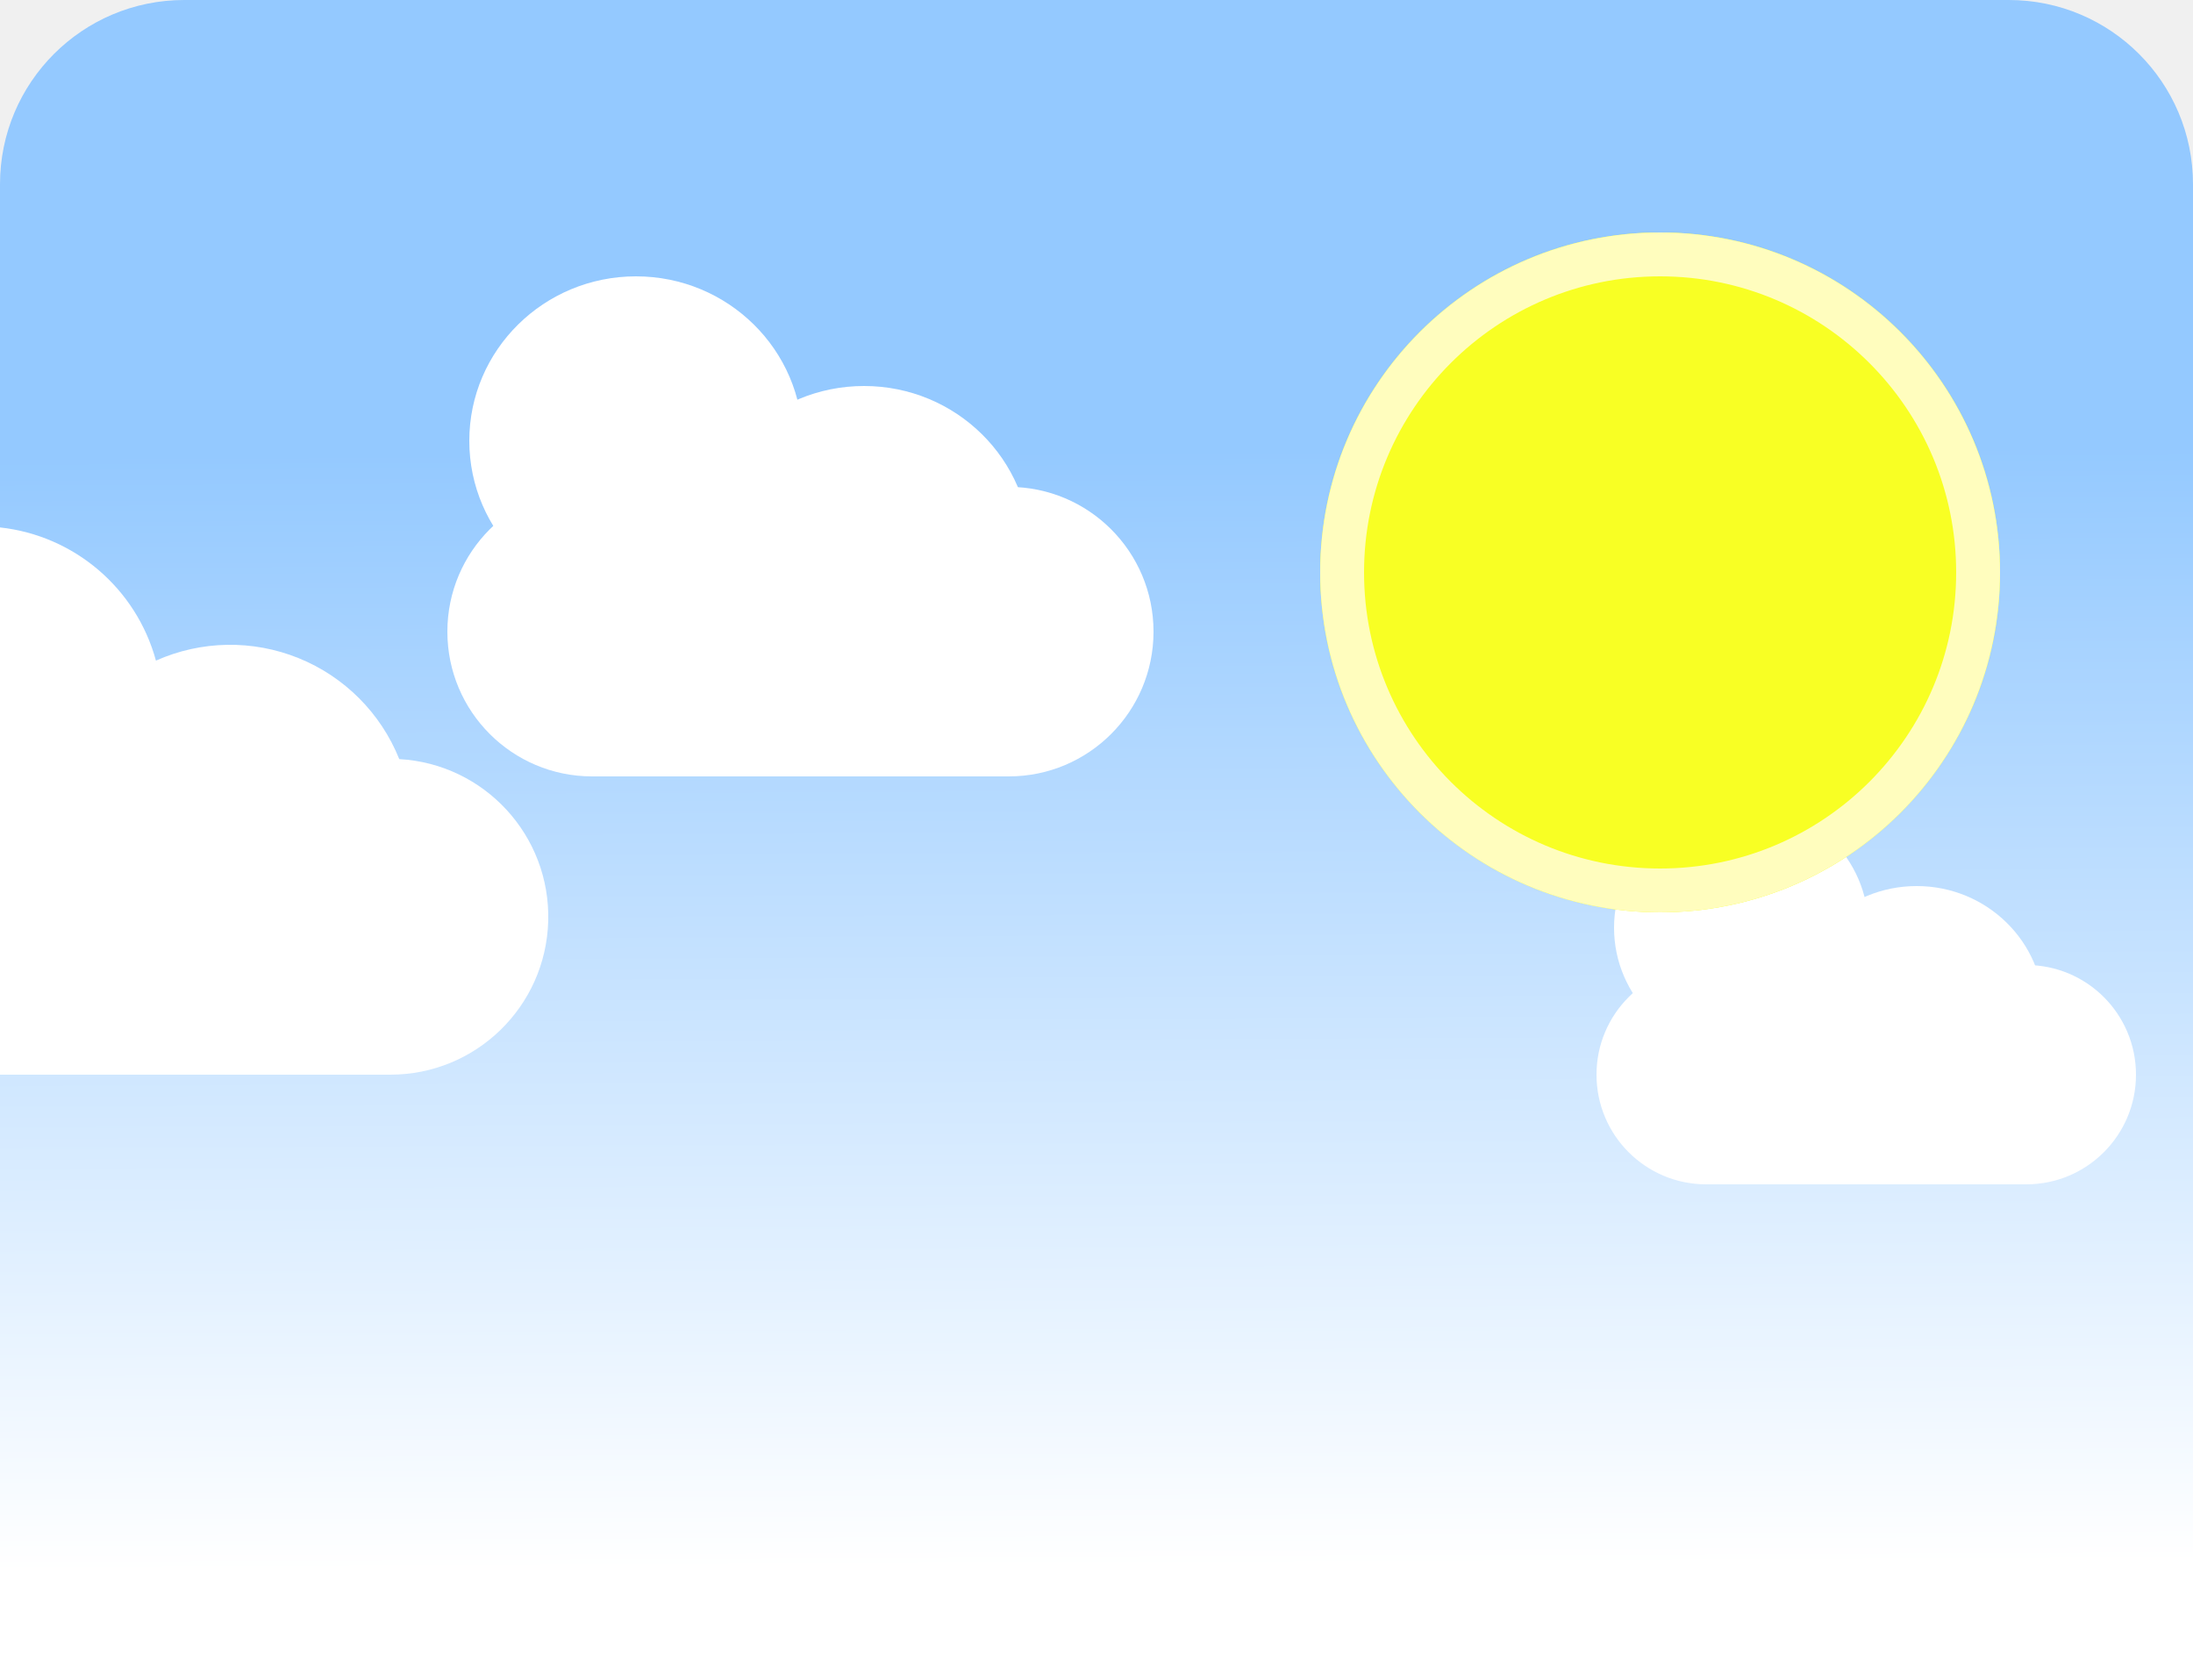
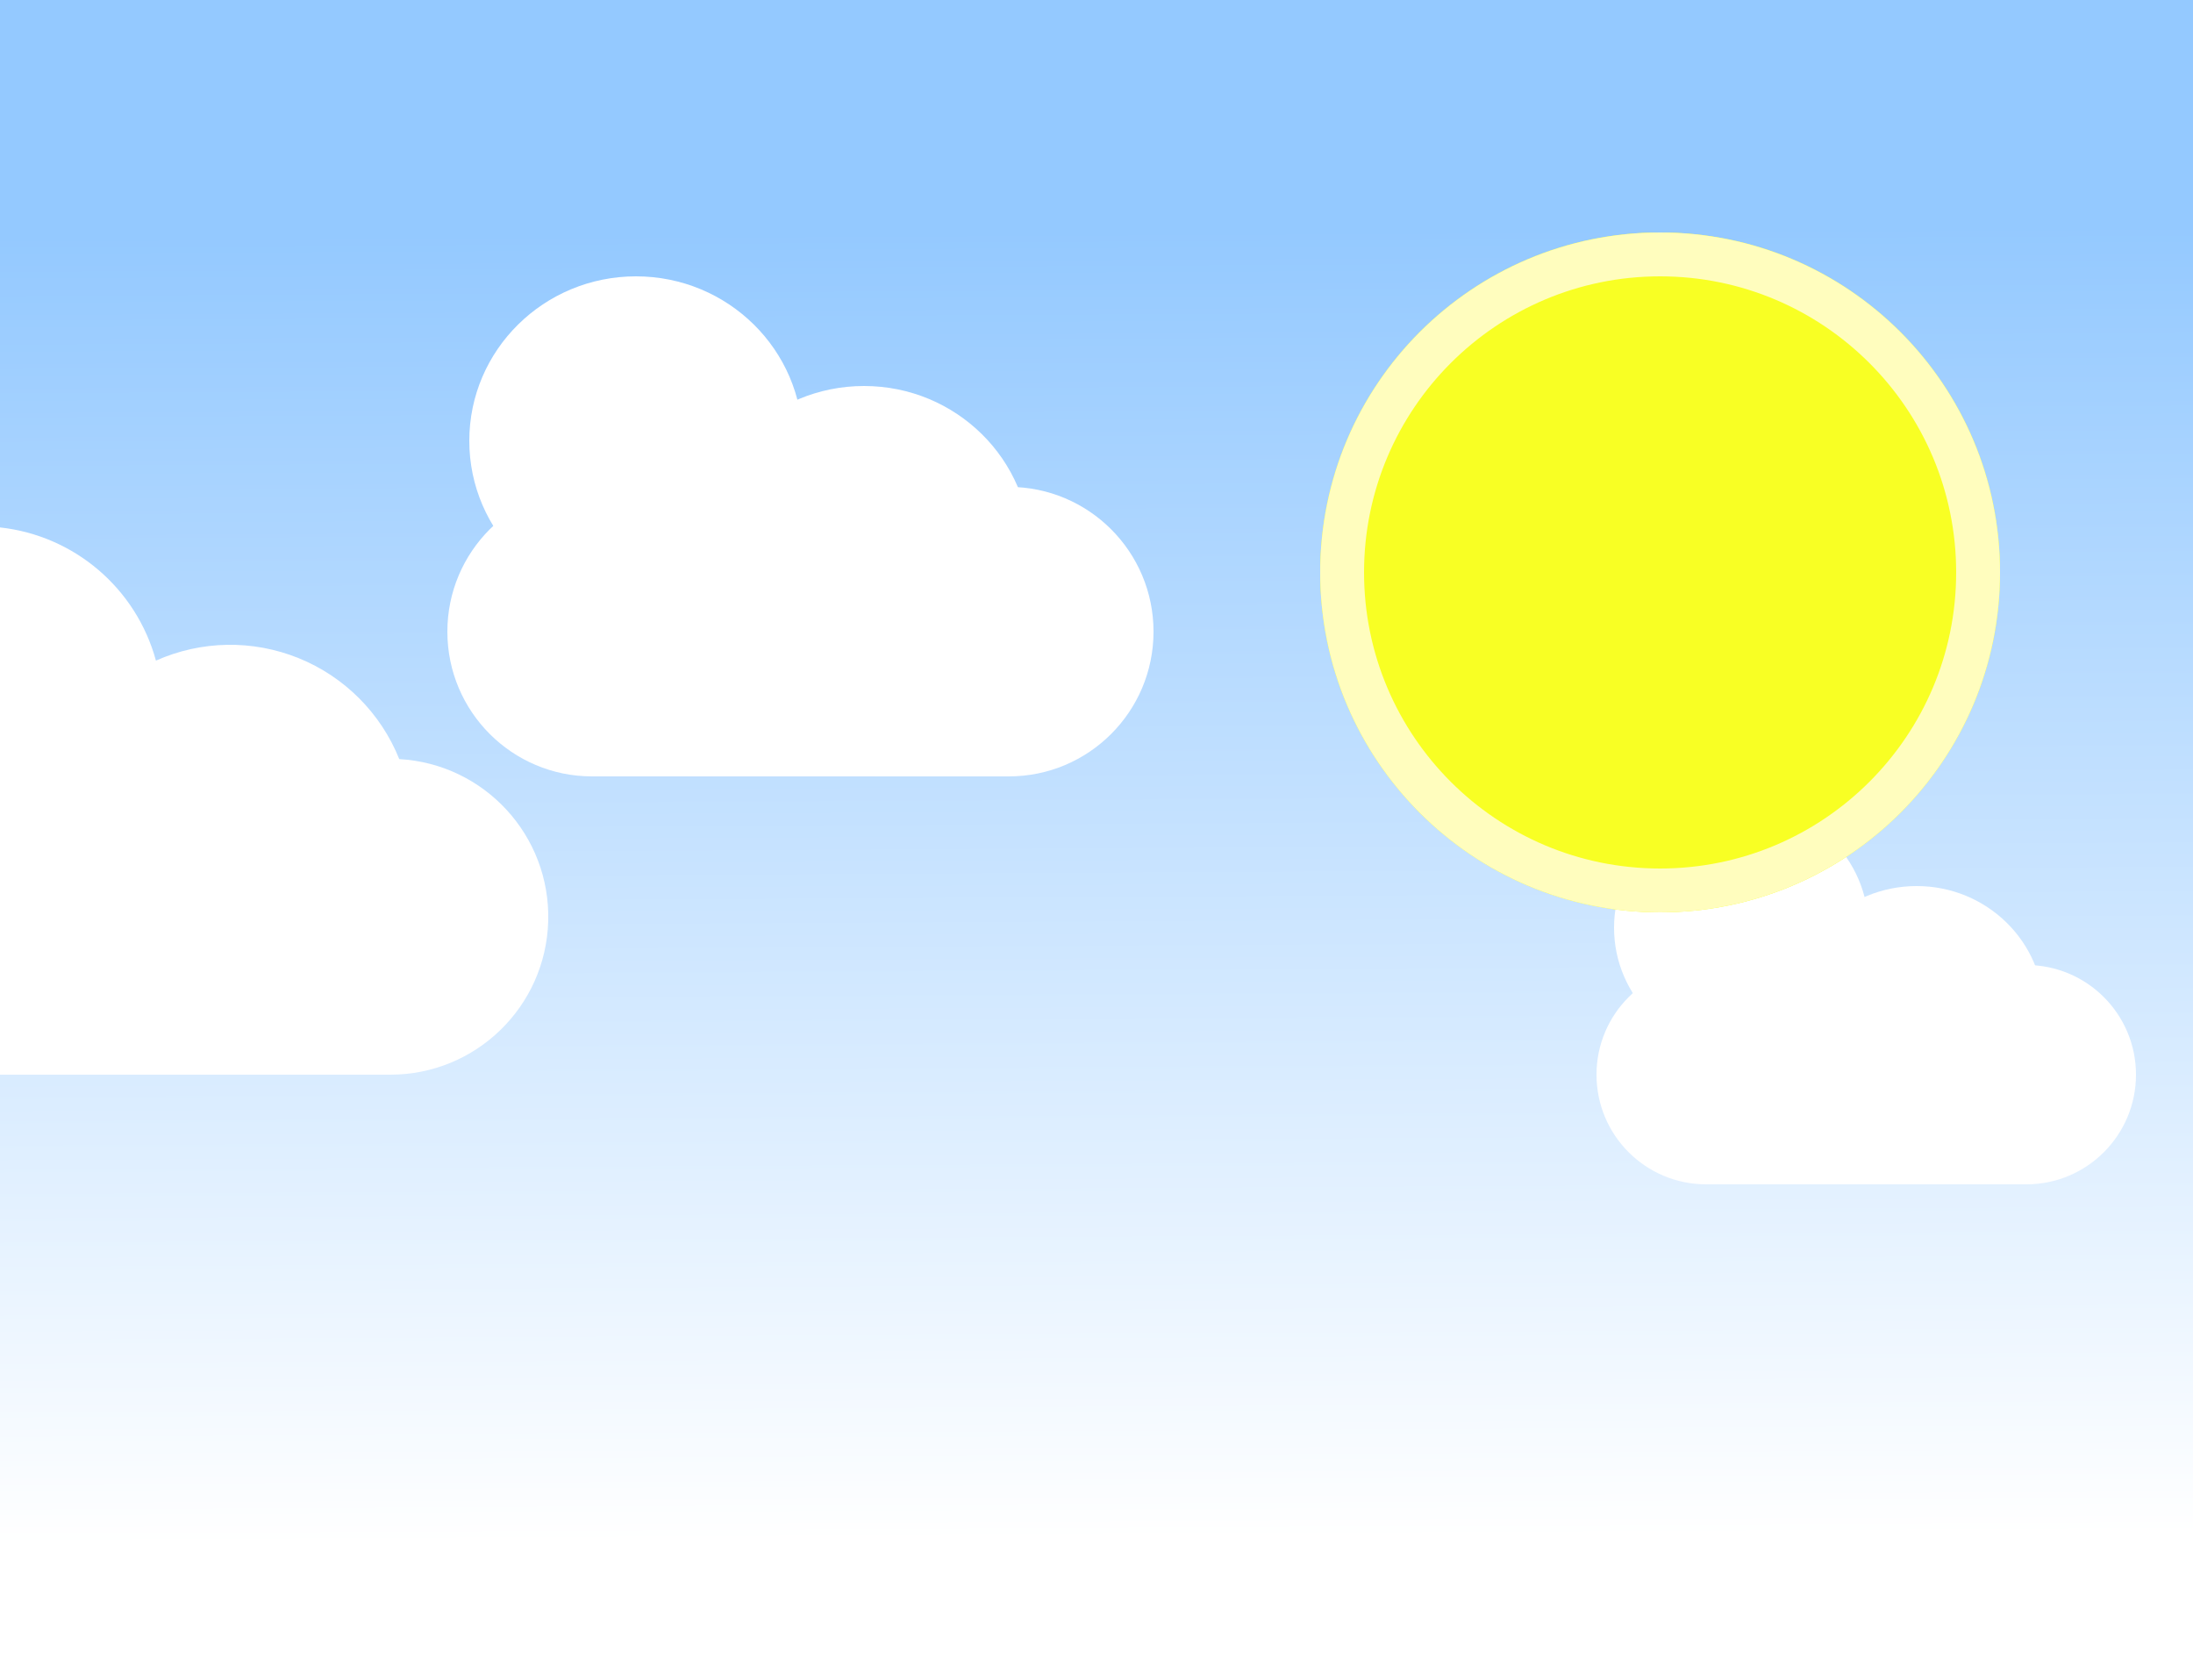
<svg xmlns="http://www.w3.org/2000/svg" width="500" height="383" viewBox="0 0 500 383">
  <defs>
    <linearGradient id="linear-gradient" x1="0.516" y1="0.93" x2="0.512" y2="0.269" gradientUnits="objectBoundingBox">
      <stop offset="0" stop-color="#fff" />
      <stop offset="1" stop-color="#94c9ff" />
    </linearGradient>
  </defs>
  <g id="day_image" transform="translate(-678 -214)">
-     <path id="Intersection_1" data-name="Intersection 1" d="M74,405V64a42,42,0,0,1,42-42H532a42,42,0,0,1,42,42V405Z" transform="translate(604 192)" fill="url(#linear-gradient)" />
+     <path id="Intersection_1" data-name="Intersection 1" d="M74,405V64a10,42,0,0,1,42-42H532a10,42,0,0,1,42,42V405Z" transform="translate(604 192)" fill="url(#linear-gradient)" />
    <g id="cloud2" transform="translate(319 24)">
      <rect id="Rectangle_8" data-name="Rectangle 8" width="161" height="66" rx="33" transform="translate(461 301)" fill="#fff" />
      <ellipse id="Ellipse_5" data-name="Ellipse 5" cx="38" cy="37.5" rx="38" ry="37.5" transform="translate(466 253)" fill="#fff" />
      <ellipse id="Ellipse_6" data-name="Ellipse 6" cx="38" cy="37.5" rx="38" ry="37.5" transform="translate(518 278)" fill="#fff" />
    </g>
    <g id="cloud2-2" data-name="cloud2" transform="translate(581 144)">
      <rect id="Rectangle_8-2" data-name="Rectangle 8" width="123" height="50" rx="25" transform="translate(461 290)" fill="#fff" />
      <ellipse id="Ellipse_5-2" data-name="Ellipse 5" cx="29" cy="28.5" rx="29" ry="28.5" transform="translate(465 253)" fill="#fff" />
      <ellipse id="Ellipse_6-2" data-name="Ellipse 6" cx="29" cy="28.5" rx="29" ry="28.5" transform="translate(505 272)" fill="#fff" />
    </g>
    <path id="Intersection_2" data-name="Intersection 2" d="M52,164V39.241A41.536,41.536,0,0,1,87.555,69.606a41.54,41.54,0,0,1,55.476,22.451A36,36,0,0,1,141,164Z" transform="translate(626 295)" fill="#fff" />
    <g id="sun" transform="translate(979 267)" fill="#f8ff24" stroke="#fffdbe" stroke-linejoin="round" stroke-width="10">
      <circle cx="77.5" cy="77.5" r="77.5" stroke="none" />
      <circle cx="77.5" cy="77.5" r="72.5" fill="none" />
    </g>
  </g>
</svg>
